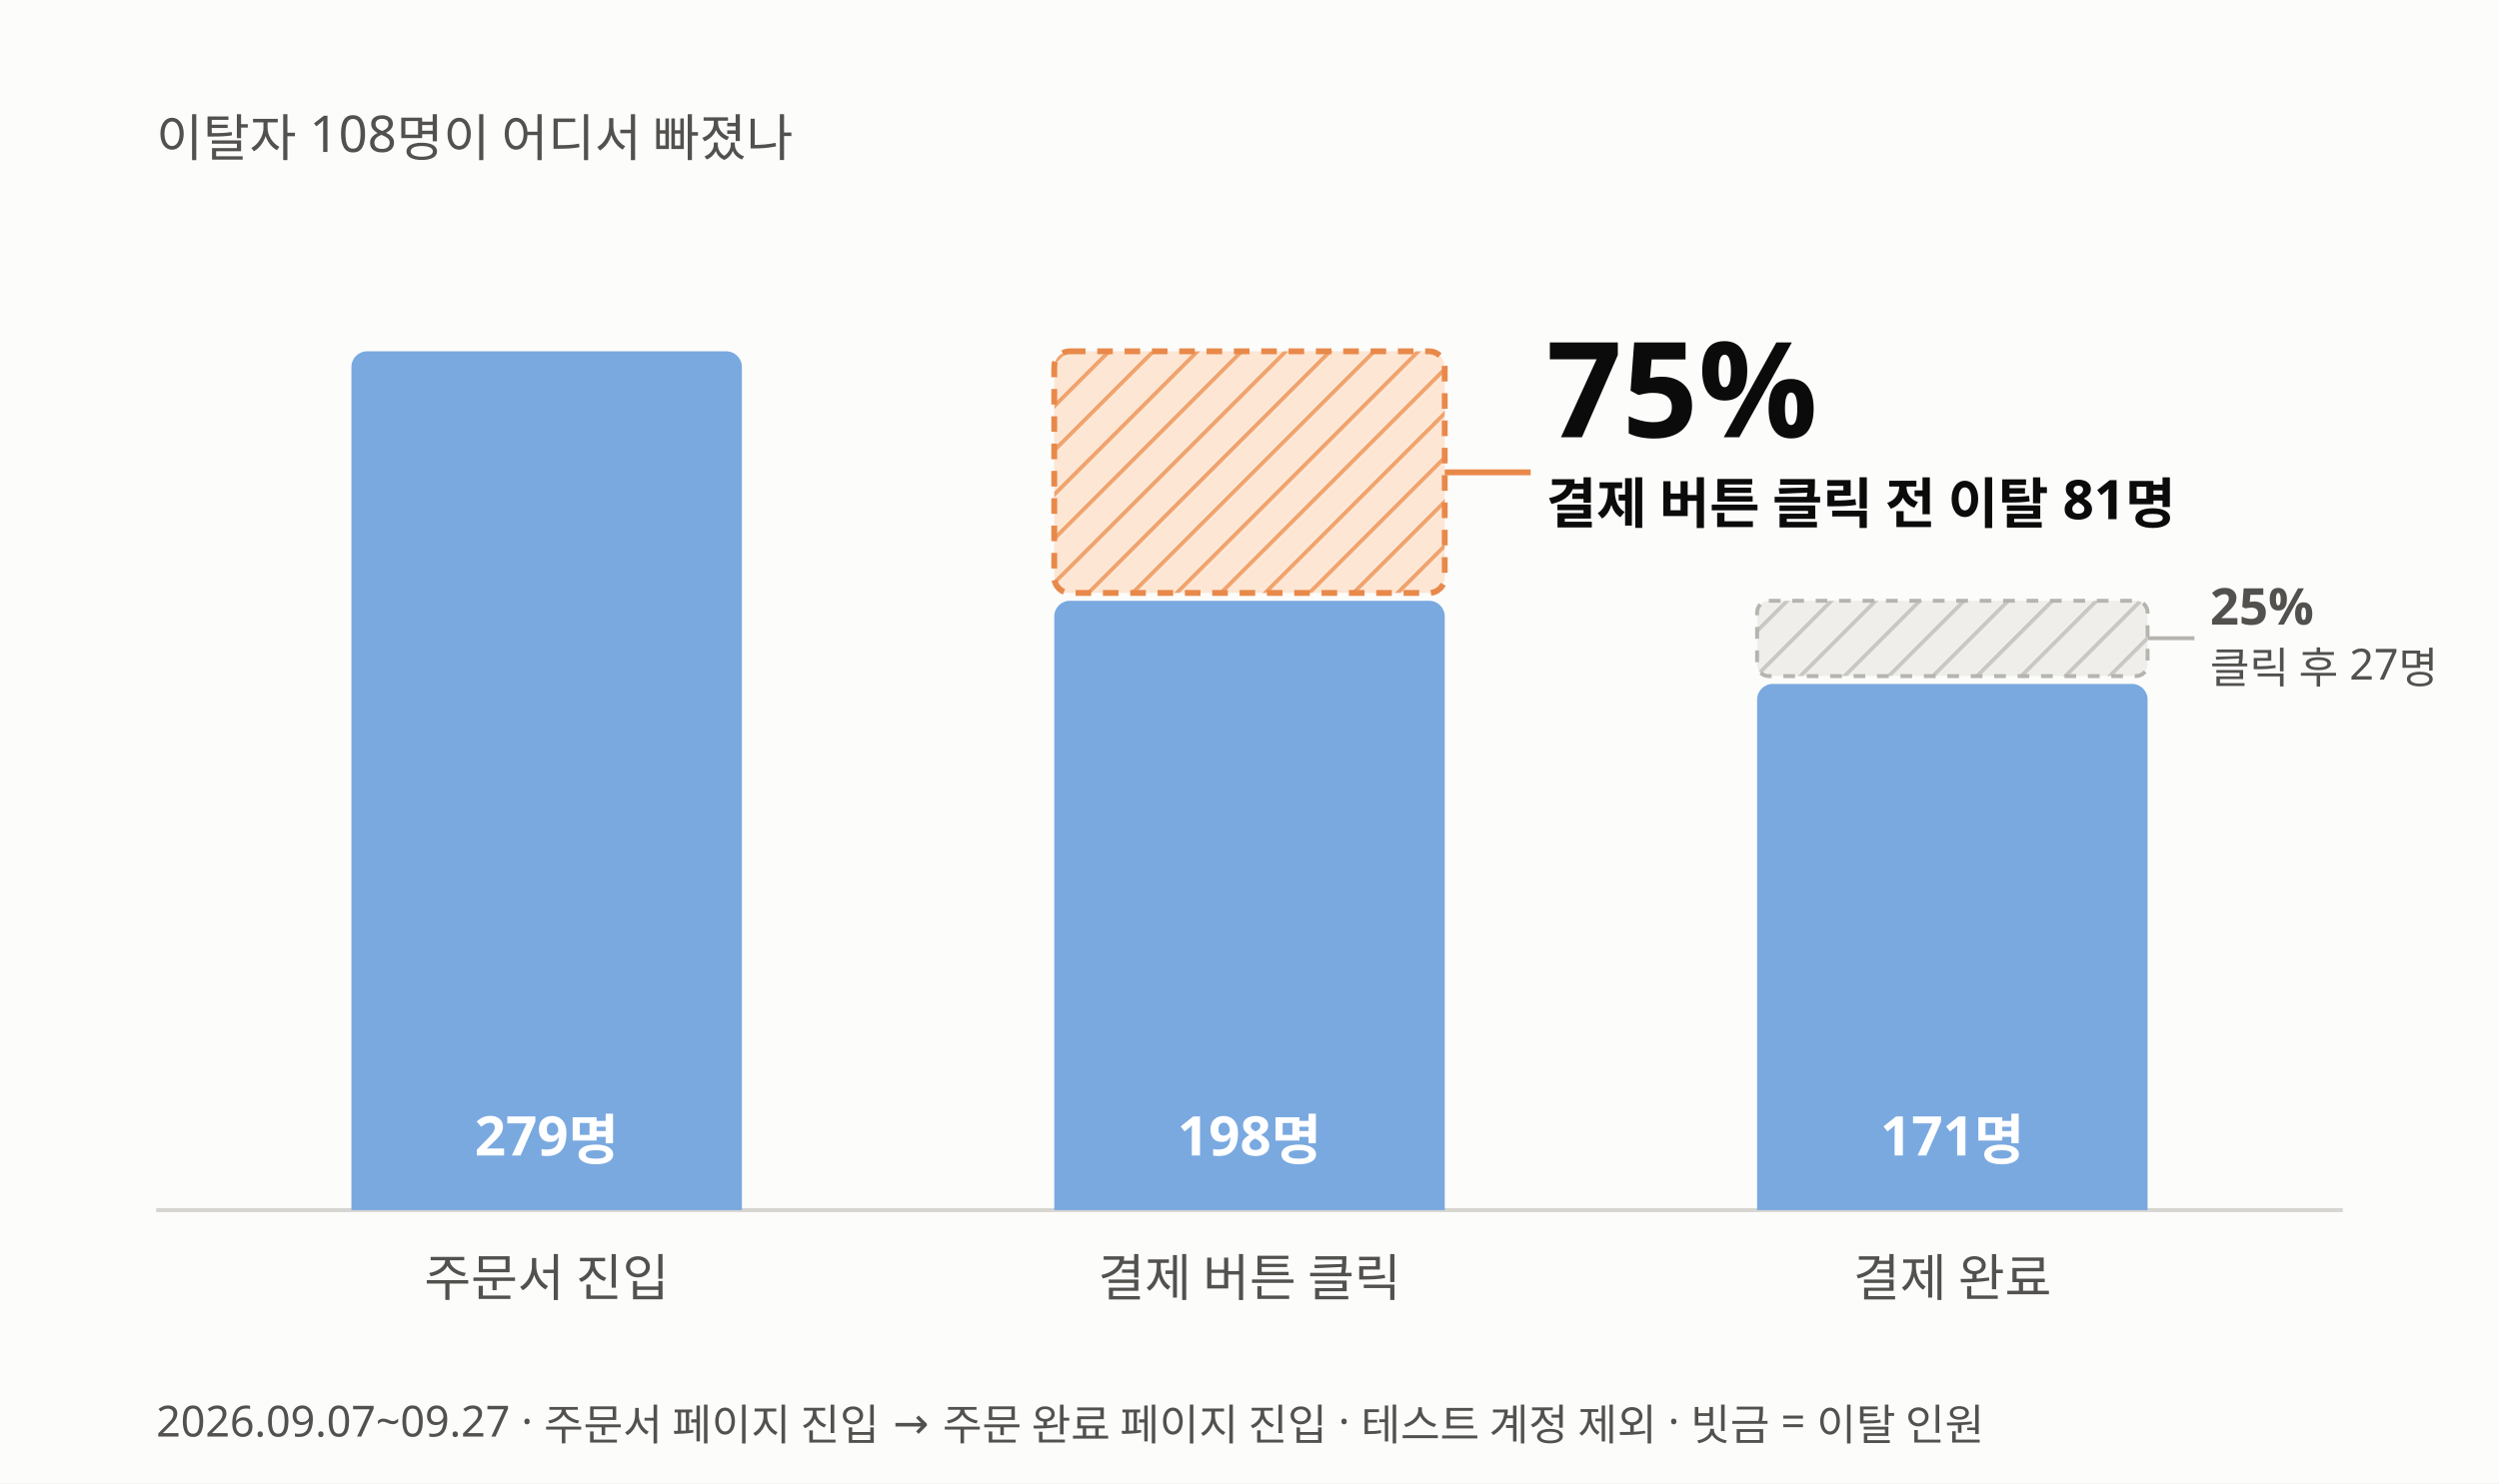
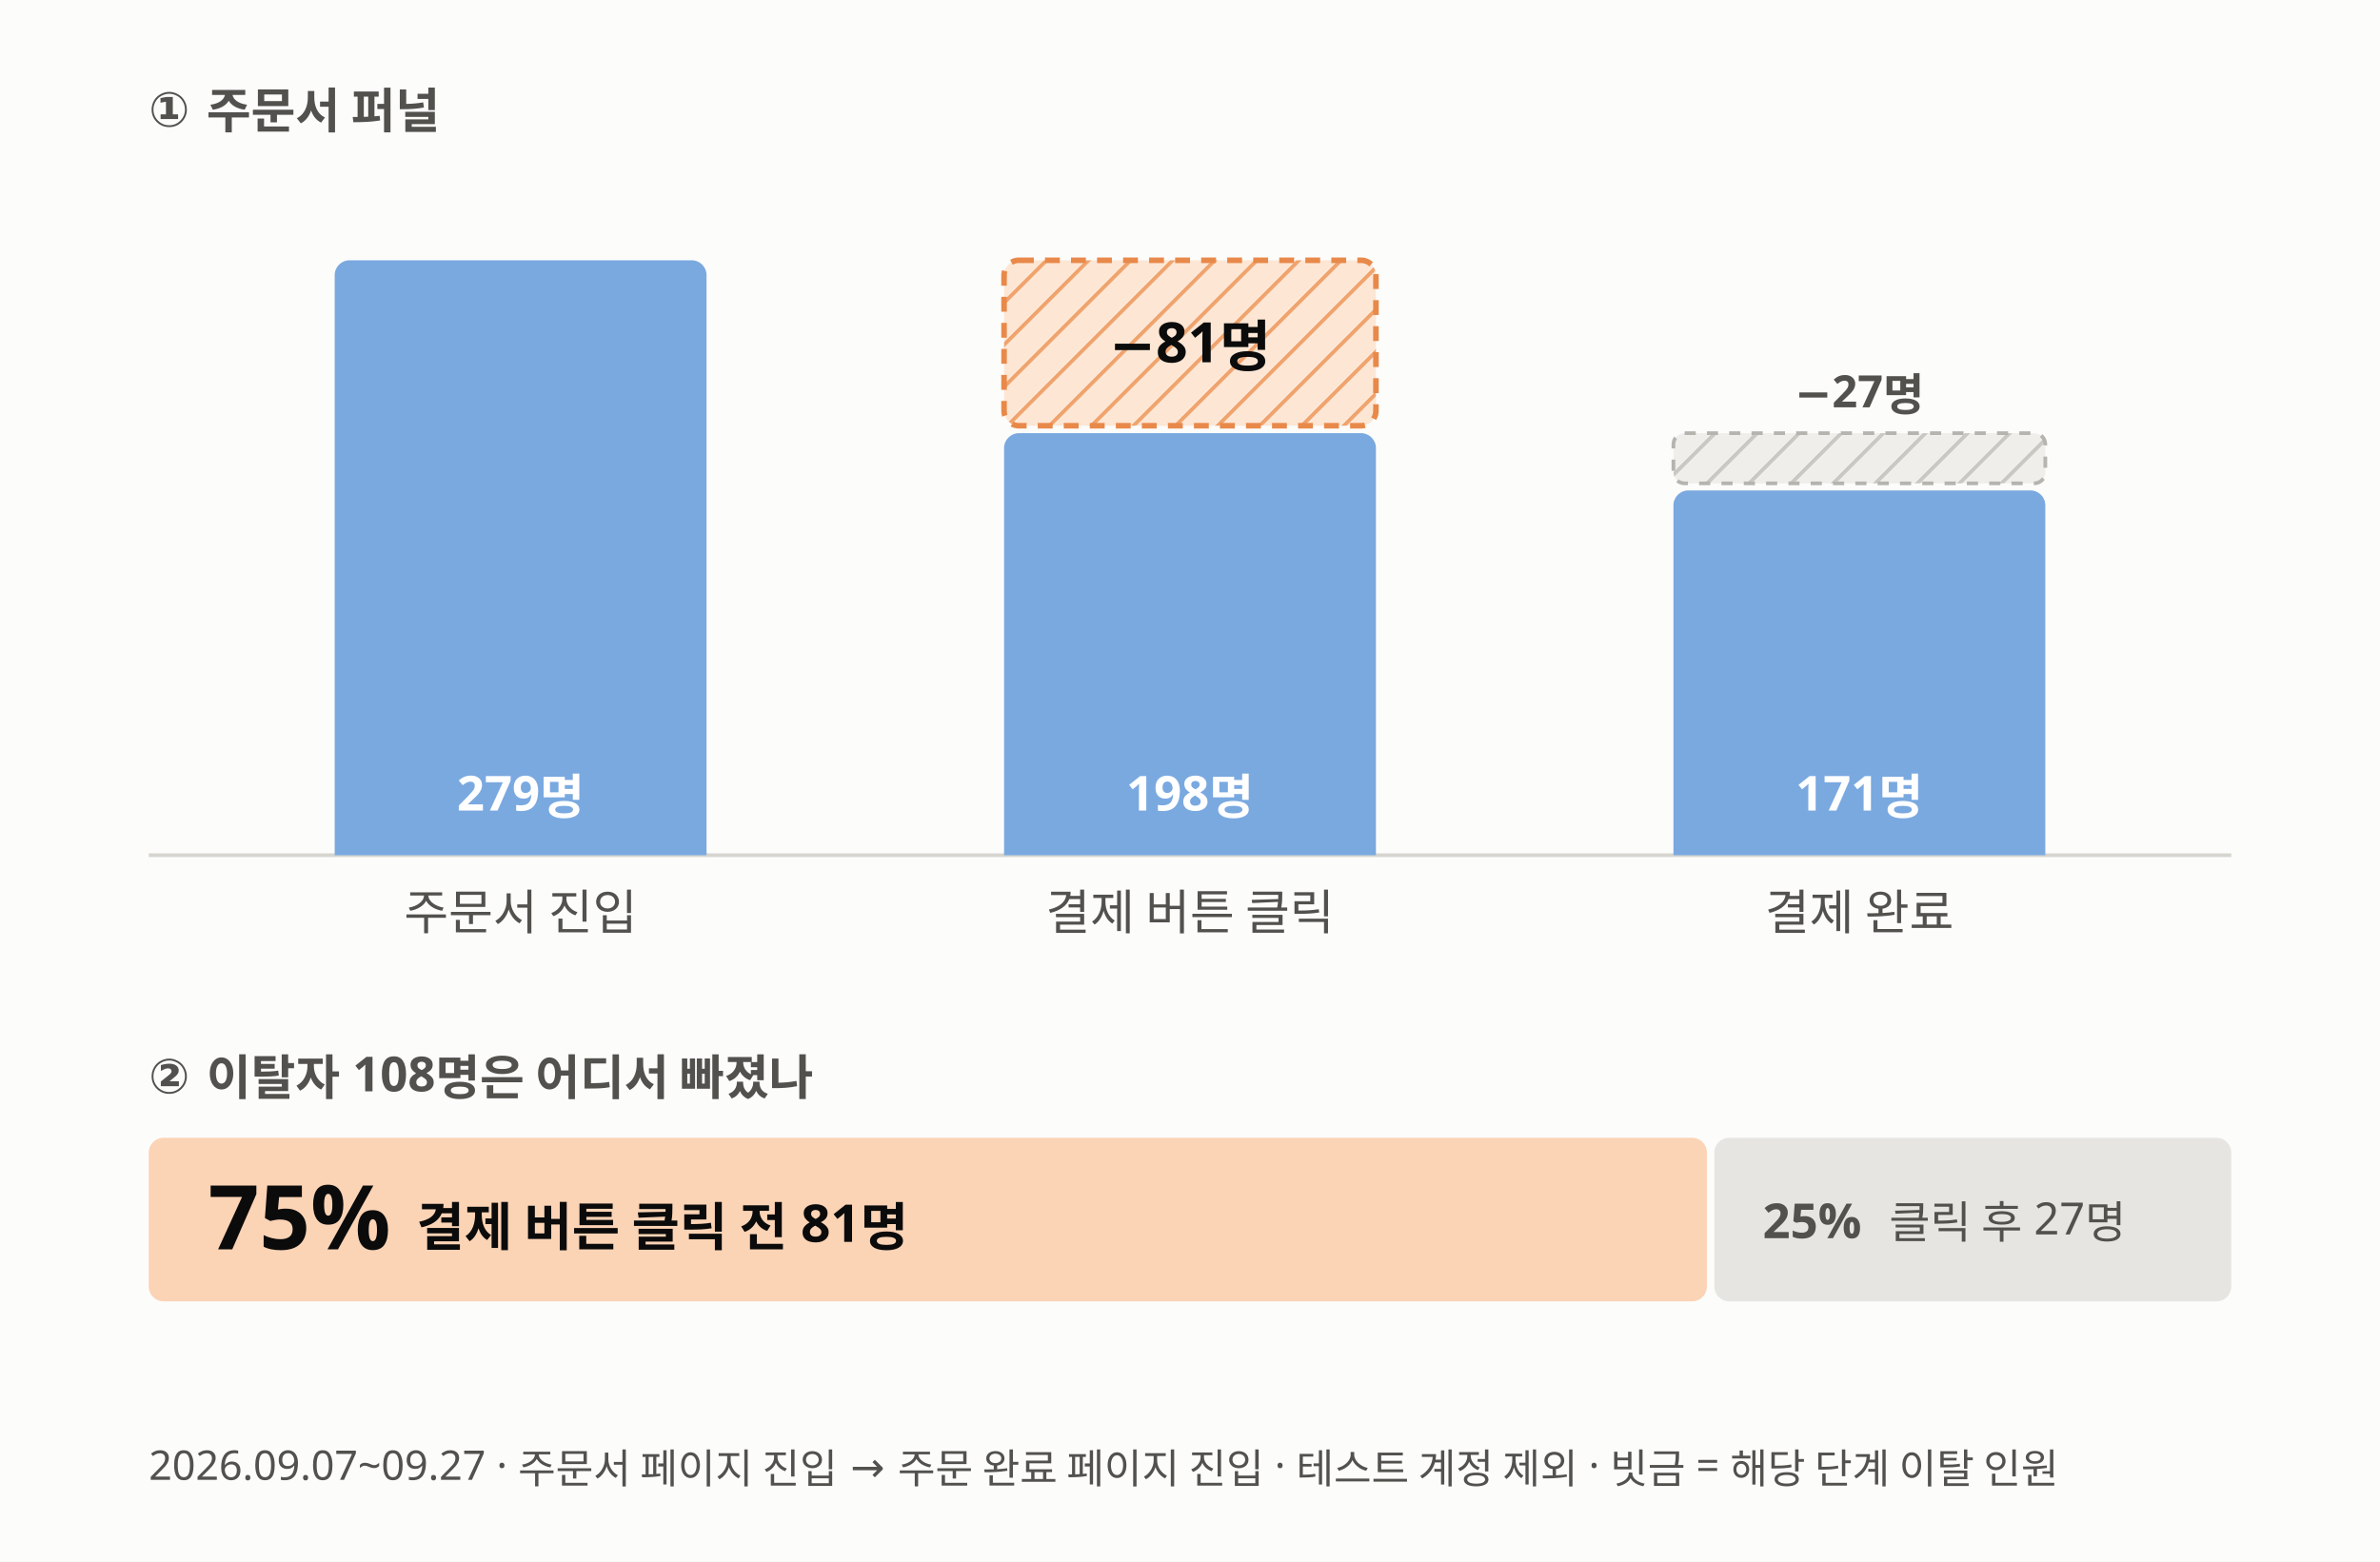
- <svg xmlns="http://www.w3.org/2000/svg" viewBox="0 0 640 380" width="640" height="380" font-family="Pretendard, 'Noto Sans KR', 'Apple SD Gothic Neo', sans-serif" role="img" aria-label="주문서 퍼널: 279명 진입, 결제 버튼 전 81명 이탈(이탈자의 75%), 결제 버튼 후 27명 이탈(25%), 171명 결제 완료">
-   <rect width="640" height="380" fill="#fcfcfb" />
+ <svg xmlns="http://www.w3.org/2000/svg" viewBox="0 0 640 420" width="640" height="420" font-family="Pretendard, 'Noto Sans KR', 'Apple SD Gothic Neo', sans-serif" role="img" aria-label="주문서 퍼널: 279명 진입, 결제 버튼 클릭 198명, 결제 완료 171명. 이탈자 108명 중 결제 버튼 클릭 전 81명(75%), 클릭 후 27명(25%)">
+   <rect width="640" height="420" fill="#fcfcfb" />
  <defs>
    <pattern id="lost" patternUnits="userSpaceOnUse" width="8" height="8" patternTransform="rotate(45)">
      <rect width="8" height="8" fill="#fde6d4" />
      <line x1="0" y1="0" x2="0" y2="8" stroke="#f0a46e" stroke-width="2" />
    </pattern>
    <pattern id="lost2" patternUnits="userSpaceOnUse" width="8" height="8" patternTransform="rotate(45)">
      <rect width="8" height="8" fill="#efeeeb" />
      <line x1="0" y1="0" x2="0" y2="8" stroke="#c9c8c3" stroke-width="2" />
    </pattern>
  </defs>
-   <line x1="40" y1="310" x2="600" y2="310" stroke="#d6d5d0" stroke-width="1" />
-   <path d="M90,310 V94 a4,4 0 0 1 4,-4 H186 a4,4 0 0 1 4,4 V310 Z" fill="#7aa9e0" />
-   <path d="M270,310 V157.9 a4,4 0 0 1 4,-4 H366 a4,4 0 0 1 4,4 V310 Z" fill="#7aa9e0" />
-   <rect x="270" y="90" width="100" height="61.9" rx="4" fill="url(#lost)" stroke="#e8894a" stroke-width="1.5" stroke-dasharray="4 3" />
-   <path d="M450,310 V179.2 a4,4 0 0 1 4,-4 H546 a4,4 0 0 1 4,4 V310 Z" fill="#7aa9e0" />
-   <rect x="450" y="153.9" width="100" height="19.3" rx="3" fill="url(#lost2)" stroke="#b5b4ae" stroke-width="1" stroke-dasharray="3 3" />
-   <g>
-     <line x1="370" y1="121" x2="392" y2="121" stroke="#e8894a" stroke-width="1.5" />
-     <text x="396" y="112" fill="#0b0b0b" font-size="34" font-weight="800">75%</text>
-     <text x="396" y="134" fill="#0b0b0b" font-size="14" font-weight="700">결제 버튼 클릭 전 이탈 81명</text>
-   </g>
-   <g>
-     <line x1="550" y1="163.5" x2="562" y2="163.5" stroke="#b5b4ae" stroke-width="1" />
-     <text x="566" y="160" fill="#52514e" font-size="13" font-weight="700">25%</text>
-     <text x="566" y="175" fill="#52514e" font-size="11">클릭 후 27명</text>
-   </g>
-   <g fill="#ffffff" font-size="14" font-weight="700" text-anchor="middle">
-     <text x="140" y="296">279명</text>
-     <text x="320" y="296">198명</text>
-     <text x="500" y="296">171명</text>
+   <text x="40" y="34" fill="#52514e" font-size="13" font-weight="700">① 주문서 퍼널</text>
+   <line x1="40" y1="230" x2="600" y2="230" stroke="#d6d5d0" stroke-width="1" />
+   <path d="M90,230 V74 a4,4 0 0 1 4,-4 H186 a4,4 0 0 1 4,4 V230 Z" fill="#7aa9e0" />
+   <path d="M270,230 V120.5 a4,4 0 0 1 4,-4 H366 a4,4 0 0 1 4,4 V230 Z" fill="#7aa9e0" />
+   <rect x="270" y="70" width="100" height="44.5" rx="4" fill="url(#lost)" stroke="#e8894a" stroke-width="1.5" stroke-dasharray="4 3" />
+   <path d="M450,230 V135.9 a4,4 0 0 1 4,-4 H546 a4,4 0 0 1 4,4 V230 Z" fill="#7aa9e0" />
+   <rect x="450" y="116.5" width="100" height="13.5" rx="3" fill="url(#lost2)" stroke="#b5b4ae" stroke-width="1" stroke-dasharray="3 3" />
+   <text x="320" y="98" fill="#0b0b0b" font-size="15" font-weight="800" text-anchor="middle">−81명</text>
+   <text x="500" y="110" fill="#52514e" font-size="12" font-weight="700" text-anchor="middle">−27명</text>
+   <g fill="#ffffff" font-size="13" font-weight="700" text-anchor="middle">
+     <text x="140" y="218">279명</text>
+     <text x="320" y="218">198명</text>
+     <text x="500" y="218">171명</text>
  </g>
  <g fill="#52514e" font-size="13" text-anchor="middle">
-     <text x="140" y="332">주문서 진입</text>
-     <text x="320" y="332">결제 버튼 클릭</text>
-     <text x="500" y="332">결제 완료</text>
+     <text x="140" y="250">주문서 진입</text>
+     <text x="320" y="250">결제 버튼 클릭</text>
+     <text x="500" y="250">결제 완료</text>
  </g>
-   <text x="40" y="40" fill="#52514e" font-size="13">이탈자 108명이 어디서 빠졌나</text>
-   <text x="40" y="368" fill="#52514e" font-size="11">2026.09.07~09.27 · 주문서 페이지 진입 → 주문 완료 페이지 진입 · 테스트 계정 제외 · 빗금 = 이탈 인원</text>
+   <text x="40" y="294" fill="#52514e" font-size="13" font-weight="700">② 이탈자 108명은 어디서 빠졌나</text>
+   <rect x="40" y="306" width="419" height="44" rx="4" fill="#fbd3b5" />
+   <rect x="461" y="306" width="139" height="44" rx="4" fill="#e6e5e1" />
+   <text x="56" y="336" fill="#0b0b0b" font-size="24" font-weight="800">75%</text>
+   <text x="112" y="335" fill="#0b0b0b" font-size="14" font-weight="700">결제 버튼 클릭 전 81명</text>
+   <text x="474" y="333" fill="#52514e" font-size="13" font-weight="700">25%</text>
+   <text x="508" y="333" fill="#52514e" font-size="12">클릭 후 27명</text>
+   <text x="40" y="398" fill="#52514e" font-size="11">2026.09.07~09.27 · 주문서 페이지 진입 → 주문 완료 페이지 진입 · 테스트 계정 제외 · 빗금 = 해당 단계 이탈 인원</text>
</svg>
